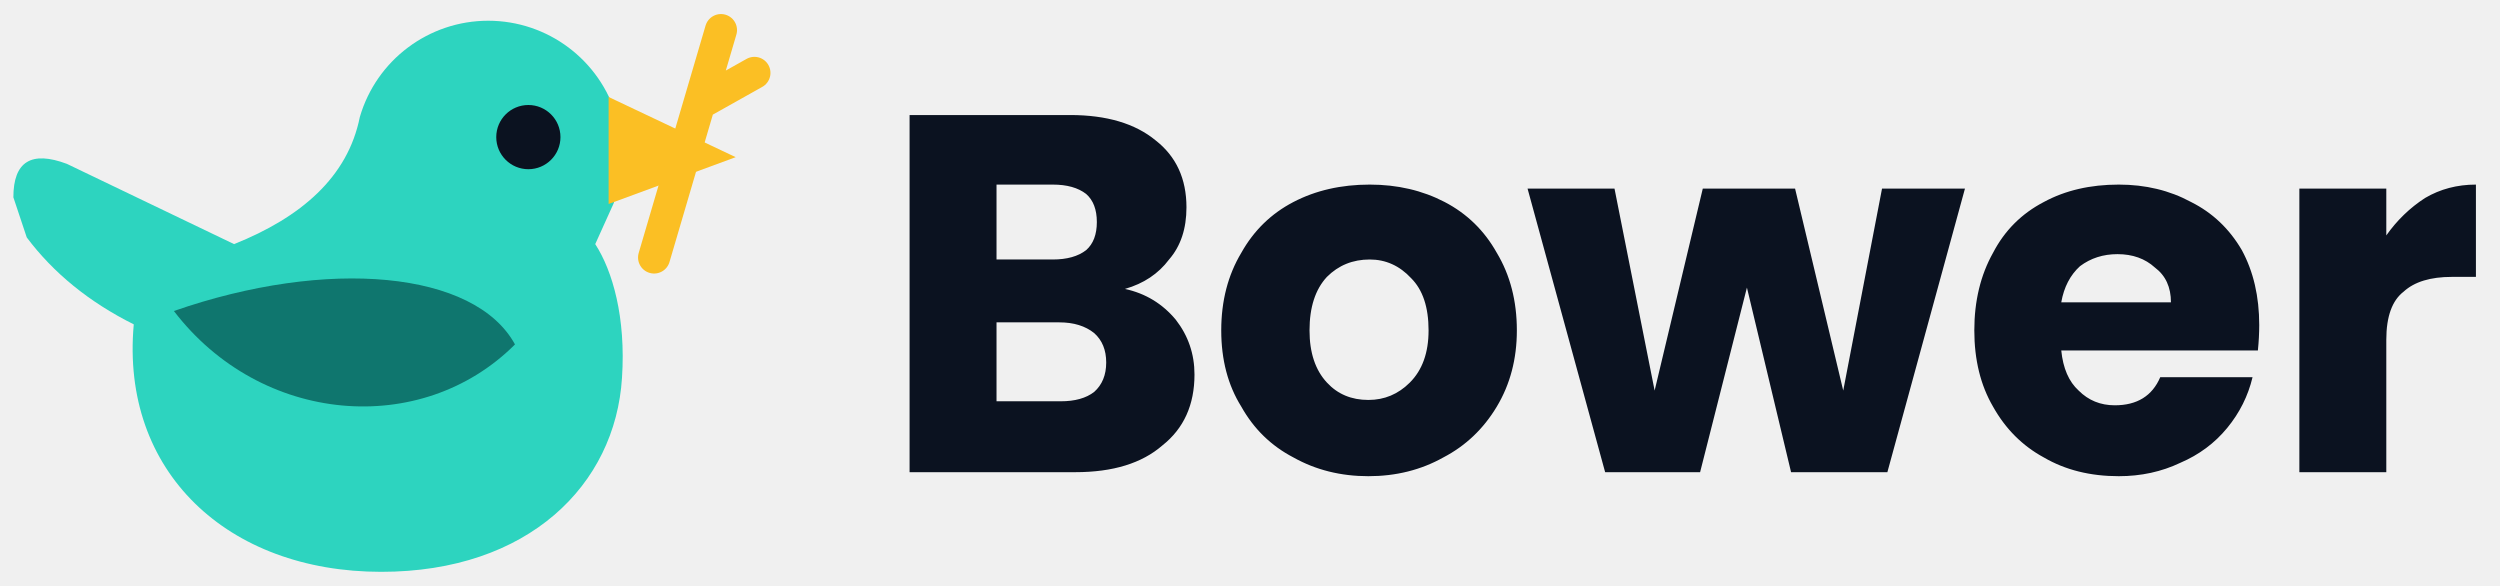
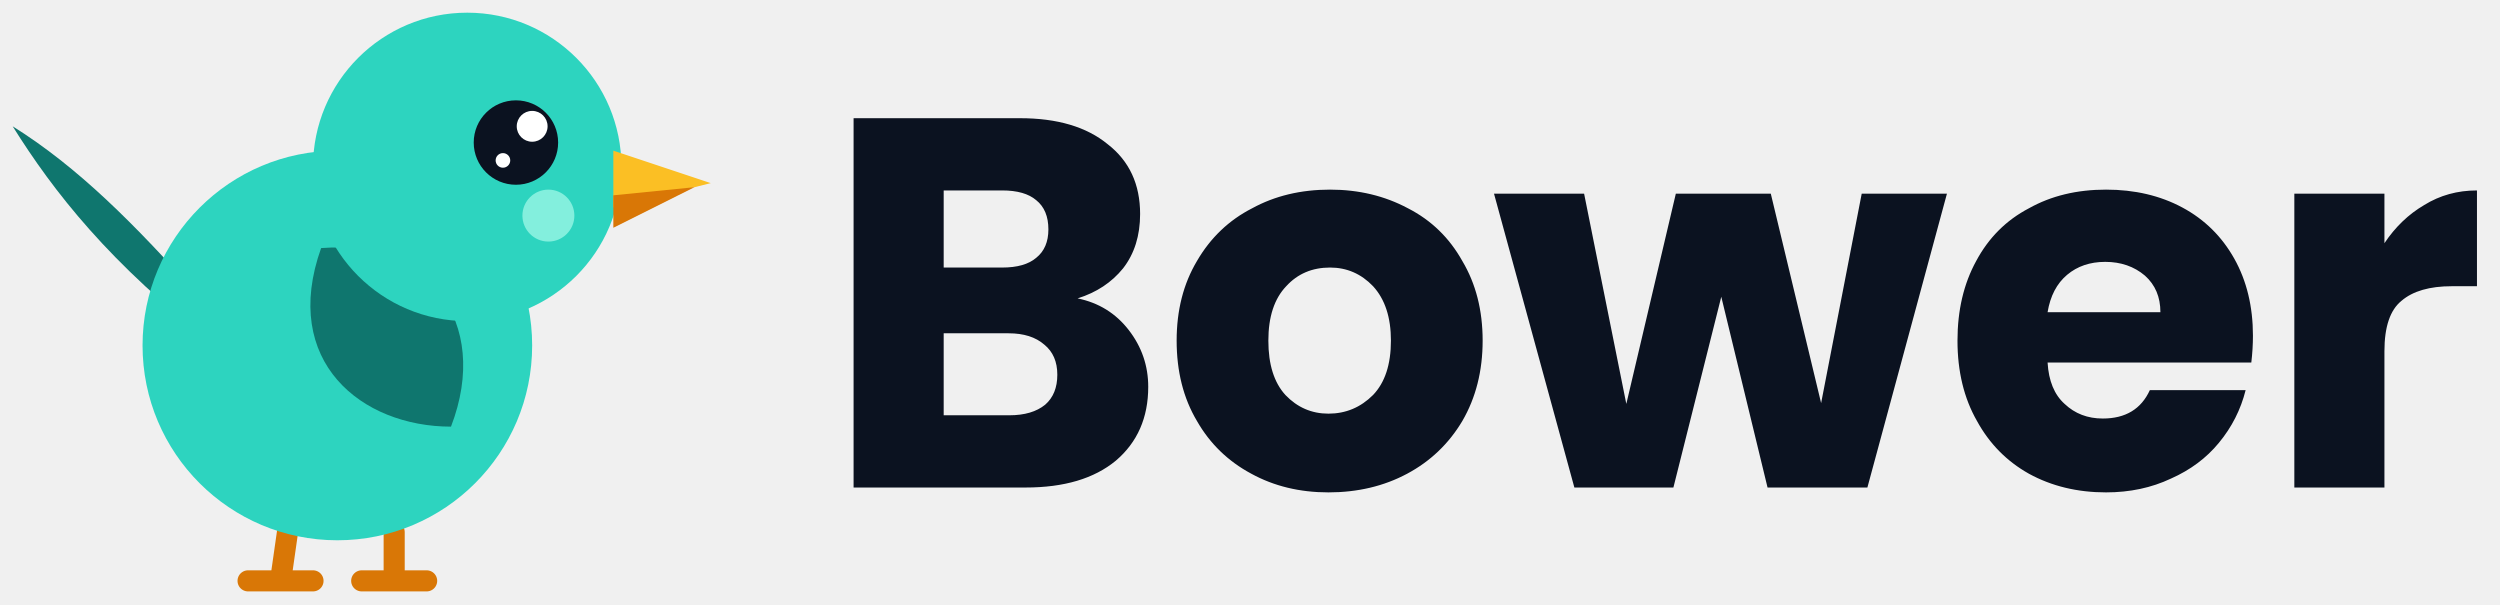
- <svg xmlns="http://www.w3.org/2000/svg" viewBox="-1 -1 186.9 43.75" role="img" aria-label="Bower">
-   <g transform="translate(-6.5 -10.25)">
-     <path fill="#2dd4bf" d="M51.6 18A10 10 0 0 0 32.4 18C31.5 22.5 28 25.5 23 27.5L10.5 21.5Q6.5 20 6.5 24L7.5 27Q10.5 31 15.5 33.5C14.5 44.5 22.5 52 34 52C45 52 51.5 45.5 52 37.5C52.3 33 51.3 29.5 50 27.5L51.4 24.4Z" />
-     <path fill="#0f766e" d="M44 35C41 29.5 30 28.5 18.5 32.5C25 41 37 42 44 35Z" />
-     <circle fill="#0b1220" cx="45" cy="19.5" r="2.4" />
-     <path fill="#fbbf24" d="M51 16.5L60.5 21L51 24.5Z" />
-     <path fill="none" stroke="#fbbf24" stroke-width="2.4" stroke-linecap="round" d="M54.4 28.5L59.4 11.5M57.8 17L61.9 14.7" />
+ <svg xmlns="http://www.w3.org/2000/svg" viewBox="-1.562 -1.562 308 74.44" role="img" aria-label="Bower">
+   <g transform="translate(-6 -21)">
+     <path fill="#0f766e" d="M29 56C21 47 14 40 6 35C11 43 18 52 31 62Z" />
+     <path fill="none" stroke="#d97706" stroke-width="2.6" stroke-linecap="round" stroke-linejoin="round" d="M40 84L39 91M35 91h8" />
+     <path fill="none" stroke="#d97706" stroke-width="2.6" stroke-linecap="round" stroke-linejoin="round" d="M53 85L53 91M49 91h8" />
+     <circle fill="#2dd4bf" cx="46" cy="62" r="24" />
+     <path fill="#0f766e" d="M44 50C57 49 65 59 60 72C49 72 39 64 44 50Z" />
+     <circle fill="#2dd4bf" cx="62" cy="40" r="19" />
+     <circle fill="#99f6e4" fill-opacity=".8" cx="72" cy="46" r="3.2" />
+     <circle fill="#0b1220" cx="68" cy="37" r="5.2" />
+     <circle fill="#ffffff" cx="70" cy="35" r="1.9" />
+     <circle fill="#ffffff" cx="66.4" cy="39.2" r=".9" />
+     <path fill="#fbbf24" d="M80 38L92 42L80 45Z" />
+     <path fill="#d97706" d="M80 43.5L90 42.5L80 47.5Z" />
  </g>
-   <path fill="#0b1220" d="M88.3 27Q88.3 30.4 85.9 32.3Q83.6 34.3 79.4 34.3H67V7.6H79Q83.1 7.6 85.4 9.5Q87.7 11.3 87.7 14.5Q87.7 16.9 86.4 18.4Q85.2 20 83.1 20.6Q85.4 21.1 86.9 22.9Q88.3 24.7 88.3 27ZM73.5 18.4H77.7Q79.3 18.4 80.2 17.7Q81 17 81 15.6Q81 14.2 80.2 13.5Q79.3 12.8 77.7 12.8H73.5ZM81.7 26.1Q81.7 24.7 80.8 23.9Q79.8 23.1 78.2 23.1H73.5V29H78.3Q79.9 29 80.8 28.3Q81.7 27.5 81.7 26.1ZM90.3 23.7Q90.3 20.4 91.8 17.9Q93.2 15.4 95.7 14.1Q98.2 12.8 101.4 12.8Q104.5 12.8 107 14.1Q109.5 15.4 110.9 17.9Q112.4 20.4 112.4 23.7Q112.4 26.9 110.9 29.4Q109.4 31.9 106.9 33.2Q104.4 34.6 101.3 34.6Q98.2 34.6 95.7 33.2Q93.2 31.9 91.8 29.4Q90.3 27 90.3 23.7ZM105.8 23.7Q105.8 21.1 104.5 19.8Q103.2 18.4 101.4 18.4Q99.5 18.4 98.2 19.7Q96.9 21.1 96.9 23.7Q96.9 26.2 98.2 27.6Q99.4 28.9 101.3 28.9Q103.1 28.9 104.4 27.6Q105.8 26.2 105.8 23.7ZM145.9 13.1 140.1 34.3H132.9L129.6 20.5L126.1 34.3H119L113.2 13.1H119.7L122.7 28.2L126.3 13.1H133.2L136.8 28.2L139.7 13.1ZM167.8 25.2H153.1Q153.3 27.2 154.4 28.2Q155.5 29.3 157.1 29.3Q159.6 29.3 160.5 27.2H167.4Q166.9 29.3 165.5 31Q164.1 32.7 162 33.6Q159.9 34.6 157.4 34.6Q154.2 34.6 151.8 33.2Q149.4 31.9 148 29.4Q146.6 27 146.6 23.7Q146.6 20.4 148 17.9Q149.3 15.4 151.8 14.1Q154.2 12.8 157.4 12.8Q160.4 12.8 162.8 14.1Q165.2 15.3 166.6 17.7Q167.9 20.1 167.9 23.3Q167.9 24.2 167.8 25.2ZM161.3 21.6Q161.3 19.9 160.1 19Q159 18 157.3 18Q155.7 18 154.5 18.9Q153.4 19.9 153.1 21.6ZM184.1 12.8V19.7H182.3Q179.9 19.7 178.7 20.8Q177.4 21.8 177.4 24.4V34.3H170.9V13.1H177.4V16.6Q178.6 14.9 180.3 13.8Q182 12.8 184.1 12.8Z" />
+   <path fill="#0b1220" d="M139.9 46.1Q139.9 51.8 135.9 55.2Q131.9 58.5 124.8 58.5H103.6V13H124.1Q131 13 134.9 16.2Q138.9 19.3 138.9 24.8Q138.9 28.8 136.8 31.5Q134.7 34.1 131.2 35.2Q135.1 36 137.5 39.1Q139.9 42.2 139.9 46.1ZM114.7 31.4H121.9Q124.7 31.4 126.1 30.2Q127.6 29 127.6 26.7Q127.6 24.3 126.1 23.1Q124.7 21.9 121.9 21.9H114.7ZM128.7 44.6Q128.7 42.2 127.1 40.9Q125.5 39.5 122.7 39.5H114.7V49.6H122.8Q125.6 49.6 127.2 48.3Q128.7 47 128.7 44.6ZM143.4 40.4Q143.4 34.8 145.9 30.6Q148.4 26.3 152.7 24.1Q156.9 21.8 162.3 21.8Q167.6 21.8 171.9 24.1Q176.2 26.3 178.6 30.6Q181.1 34.8 181.1 40.4Q181.1 46 178.6 50.3Q176.1 54.5 171.8 56.8Q167.5 59.1 162.1 59.1Q156.8 59.1 152.6 56.8Q148.3 54.5 145.9 50.3Q143.4 46.1 143.4 40.4ZM169.8 40.4Q169.8 36.1 167.6 33.7Q165.4 31.4 162.3 31.4Q159 31.4 156.9 33.7Q154.7 36 154.7 40.4Q154.7 44.8 156.8 47.1Q159 49.4 162.1 49.4Q165.3 49.4 167.6 47.1Q169.8 44.8 169.8 40.4ZM238.3 22.3 228.5 58.5H216.2L210.5 35L204.6 58.5H192.4L182.5 22.3H193.6L198.8 48.2L204.9 22.3H216.6L222.8 48.1L227.8 22.3ZM275.8 43.1H250.7Q250.9 46.5 252.8 48.2Q254.7 50 257.5 50Q261.7 50 263.3 46.5H275.1Q274.2 50.1 271.8 53Q269.5 55.8 265.9 57.4Q262.3 59.1 257.9 59.1Q252.6 59.1 248.4 56.8Q244.3 54.5 242 50.3Q239.6 46.1 239.6 40.4Q239.6 34.8 241.9 30.6Q244.2 26.3 248.4 24.1Q252.5 21.8 257.9 21.8Q263.2 21.8 267.3 24Q271.4 26.2 273.7 30.3Q276 34.4 276 39.8Q276 41.4 275.8 43.1ZM264.6 36.9Q264.6 34.1 262.7 32.4Q260.7 30.7 257.8 30.7Q255 30.7 253.1 32.3Q251.2 33.9 250.7 36.9ZM303.6 21.9V33.7H300.5Q296.4 33.7 294.3 35.5Q292.2 37.2 292.2 41.7V58.5H281.1V22.3H292.2V28.4Q294.2 25.4 297.1 23.7Q300 21.9 303.6 21.9Z" />
</svg>
